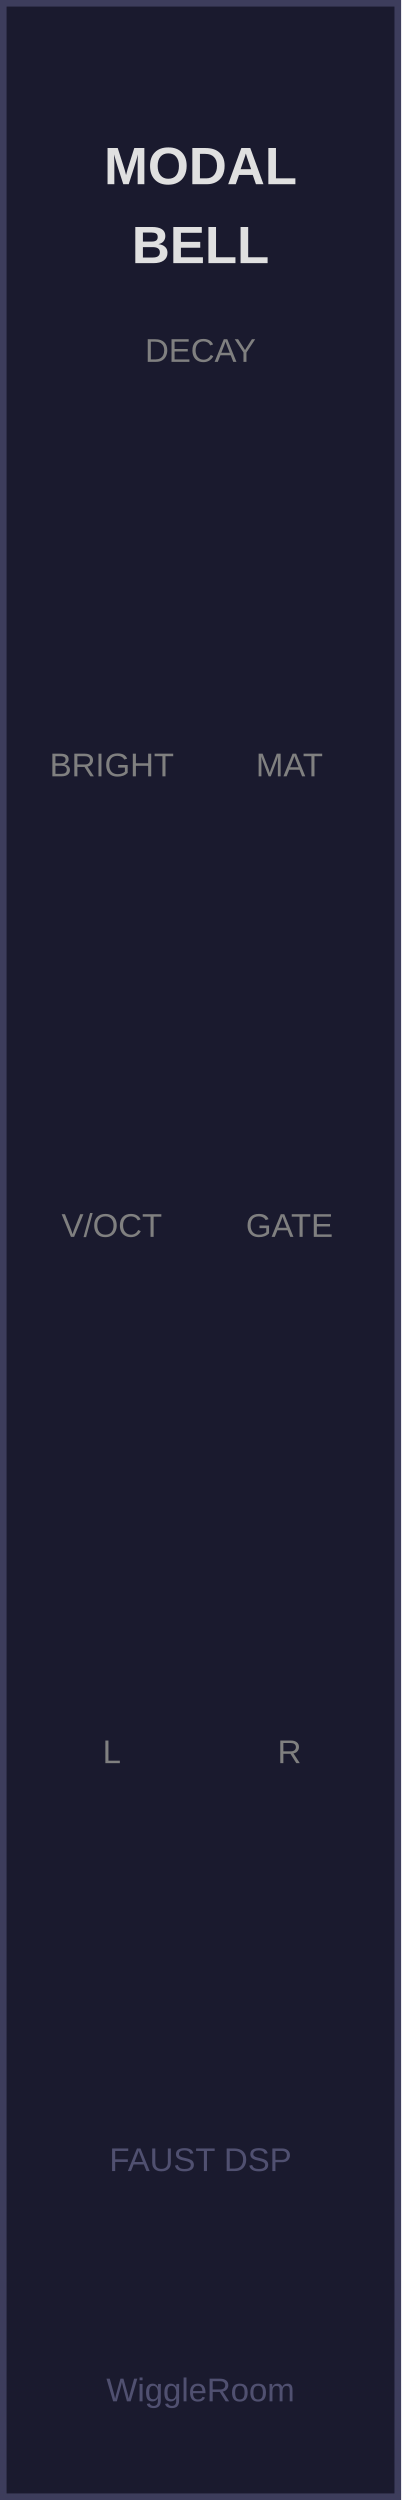
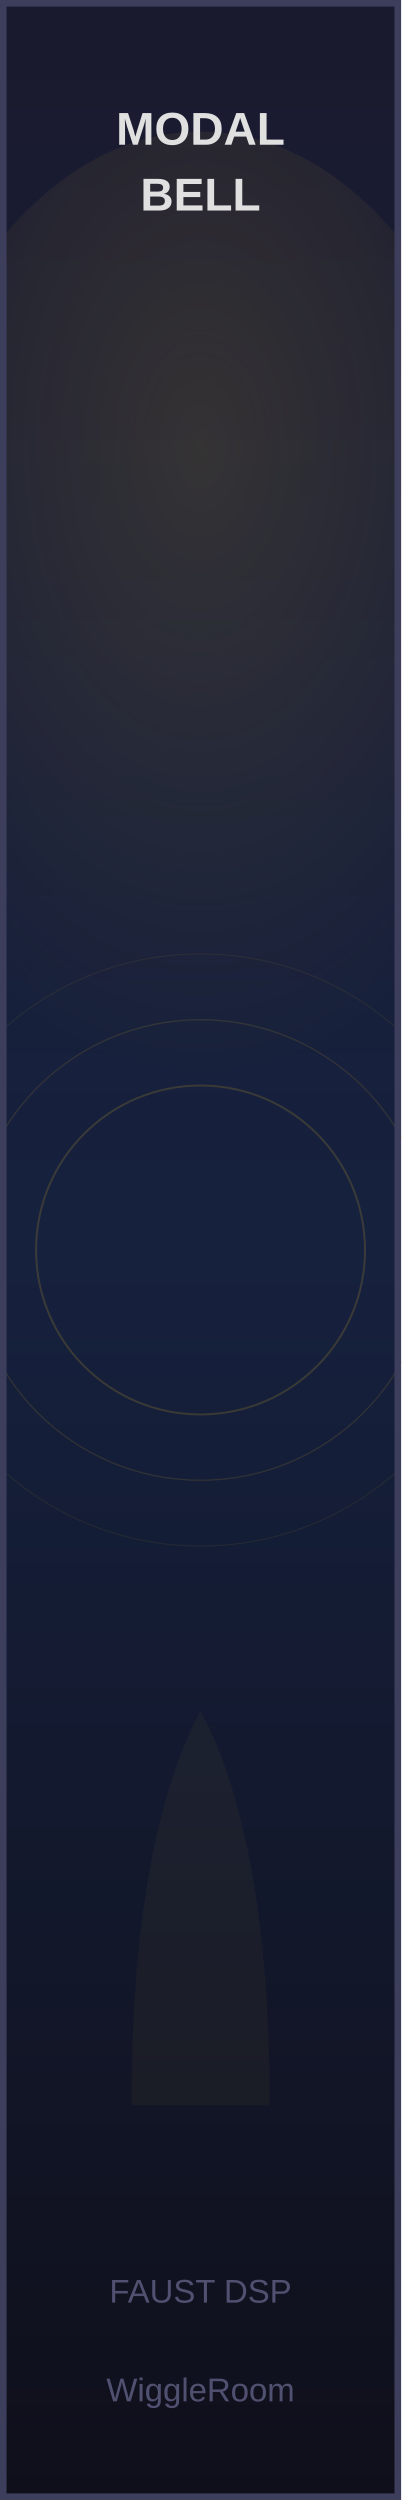
<svg xmlns="http://www.w3.org/2000/svg" width="60.96" height="380" viewBox="0 0 60.96 380">
-   <rect width="60.96" height="380" fill="#1a1a2e" />
+   <defs>
+     <linearGradient id="bgGrad" x1="0%" y1="0%" x2="0%" y2="100%">
+       <stop offset="0%" style="stop-color:#1a1a2e" />
+       <stop offset="50%" style="stop-color:#16213e" />
+       <stop offset="100%" style="stop-color:#0f0f1a" />
+     </linearGradient>
+     <radialGradient id="bellGlow" cx="50%" cy="30%" r="60%">
+       <stop offset="0%" style="stop-color:#d4af37;stop-opacity:0.15" />
+       <stop offset="100%" style="stop-color:#d4af37;stop-opacity:0" />
+     </radialGradient>
+   </defs>
+   <rect width="60.96" height="380" fill="url(#bgGrad)" />
+   <ellipse cx="30.48" cy="100" rx="50" ry="80" fill="url(#bellGlow)" />
+   <circle cx="30.48" cy="190" r="25" fill="none" stroke="#c9a227" stroke-width="0.3" stroke-opacity="0.2" />
+   <circle cx="30.48" cy="190" r="35" fill="none" stroke="#c9a227" stroke-width="0.2" stroke-opacity="0.15" />
+   <circle cx="30.48" cy="190" r="45" fill="none" stroke="#c9a227" stroke-width="0.15" stroke-opacity="0.1" />
+   <path d="M20 320 Q20 280 30.48 260 Q41 280 41 320 Z" fill="#d4af37" fill-opacity="0.05" />
  <rect x="0.5" y="0.5" width="59.96" height="379" fill="none" stroke="#3d3d5c" stroke-width="1" />
-   <text x="30.48" y="28" text-anchor="middle" font-family="Arial, sans-serif" font-size="8" font-weight="bold" fill="#e0e0e0">MODAL</text>
-   <text x="30.48" y="40" text-anchor="middle" font-family="Arial, sans-serif" font-size="8" font-weight="bold" fill="#e0e0e0">BELL</text>
-   <text x="30.48" y="55" text-anchor="middle" font-family="Arial, sans-serif" font-size="5" fill="#808080">DECAY</text>
-   <text x="17" y="118" text-anchor="middle" font-family="Arial, sans-serif" font-size="5" fill="#808080">BRIGHT</text>
-   <text x="44" y="118" text-anchor="middle" font-family="Arial, sans-serif" font-size="5" fill="#808080">MAT</text>
-   <text x="17" y="188" text-anchor="middle" font-family="Arial, sans-serif" font-size="5" fill="#808080">V/OCT</text>
-   <text x="44" y="188" text-anchor="middle" font-family="Arial, sans-serif" font-size="5" fill="#808080">GATE</text>
-   <text x="17" y="268" text-anchor="middle" font-family="Arial, sans-serif" font-size="5" fill="#808080">L</text>
-   <text x="44" y="268" text-anchor="middle" font-family="Arial, sans-serif" font-size="5" fill="#808080">R</text>
-   <text x="30.48" y="330" text-anchor="middle" font-family="Arial, sans-serif" font-size="5" fill="#505070">FAUST DSP</text>
+   <text x="30.48" y="22" text-anchor="middle" font-family="Arial, sans-serif" font-size="7" font-weight="bold" fill="#e0e0e0">MODAL</text>
+   <text x="30.48" y="32" text-anchor="middle" font-family="Arial, sans-serif" font-size="7" font-weight="bold" fill="#e0e0e0">BELL</text>
+   <text x="30.48" y="350" text-anchor="middle" font-family="Arial, sans-serif" font-size="5" fill="#505070">FAUST DSP</text>
  <text x="30.48" y="365" text-anchor="middle" font-family="Arial, sans-serif" font-size="5" fill="#505070">WiggleRoom</text>
</svg>
